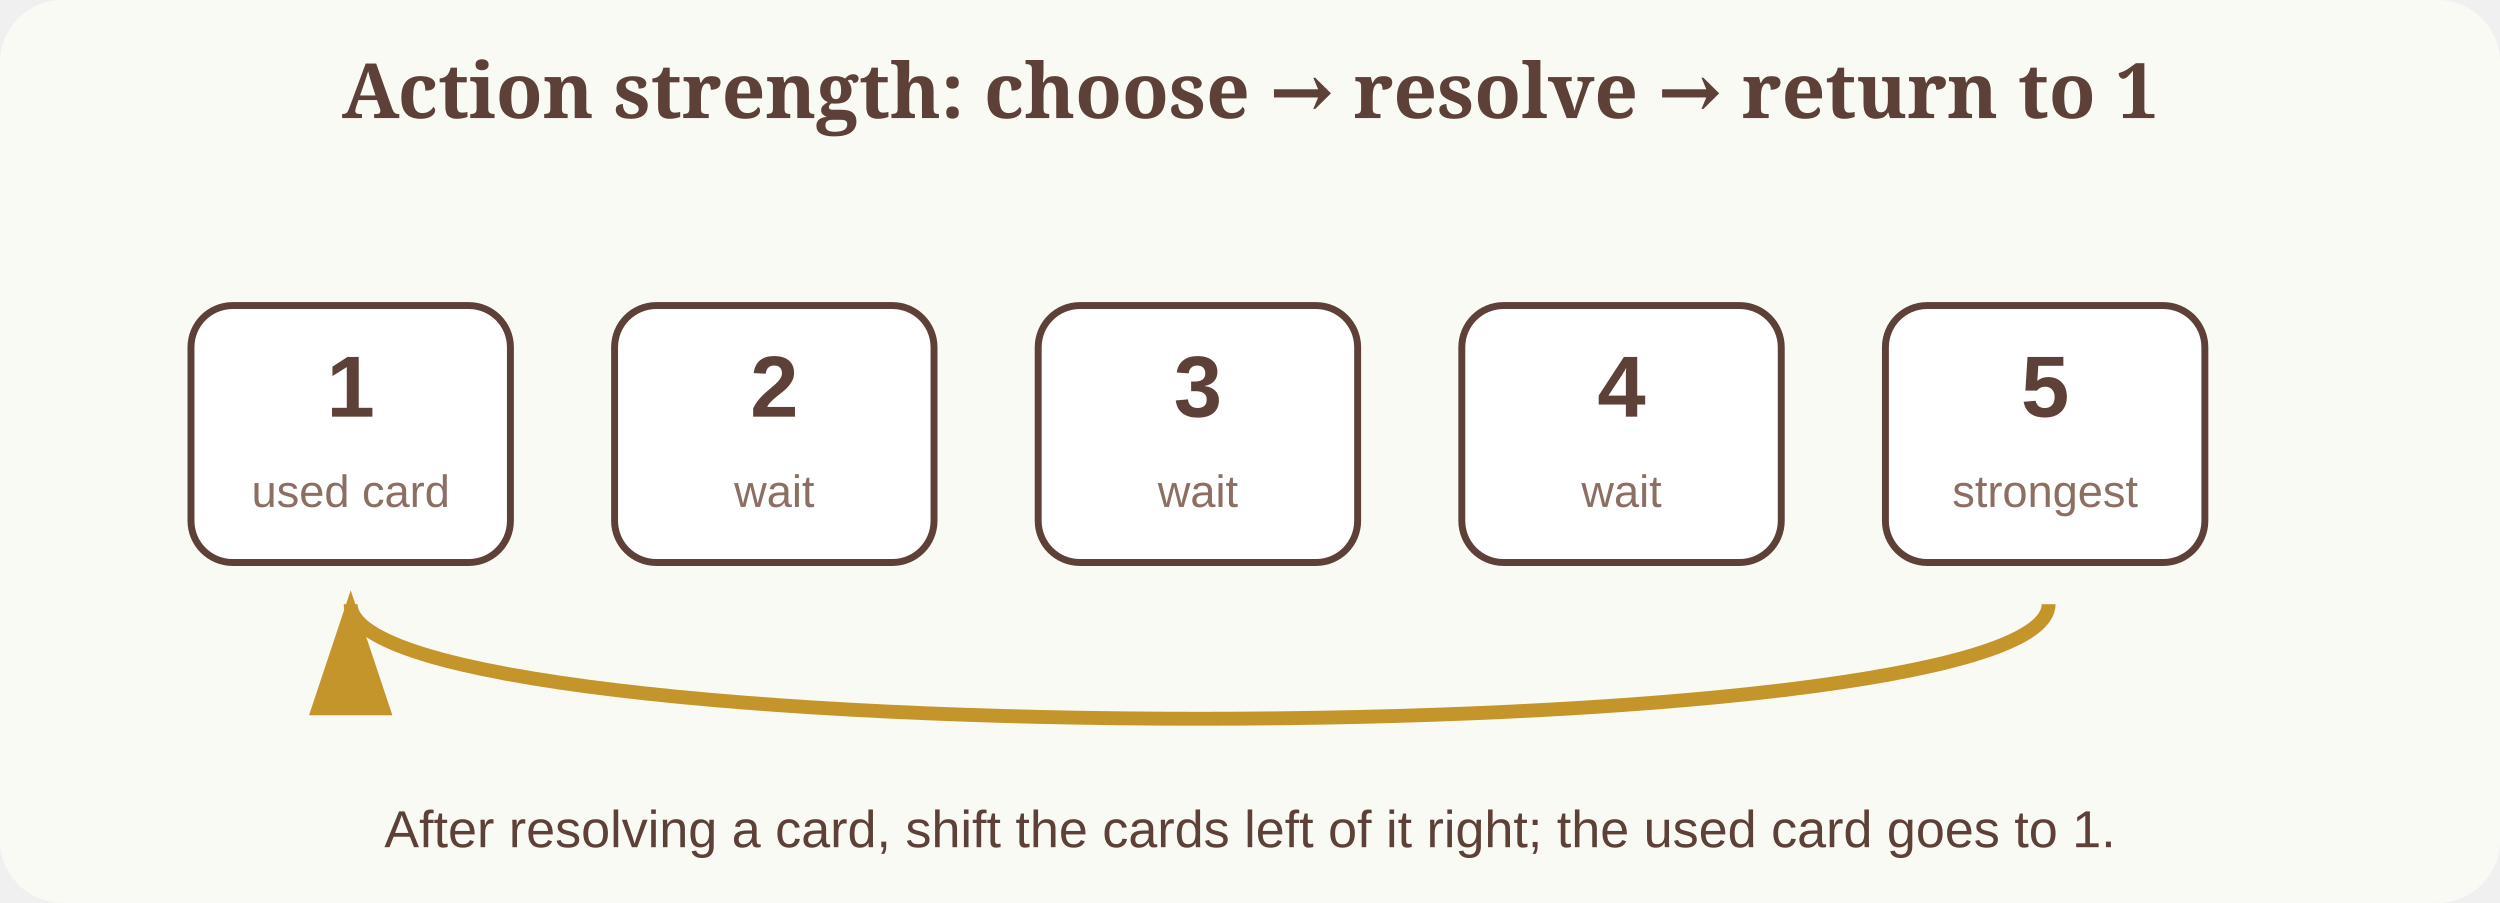
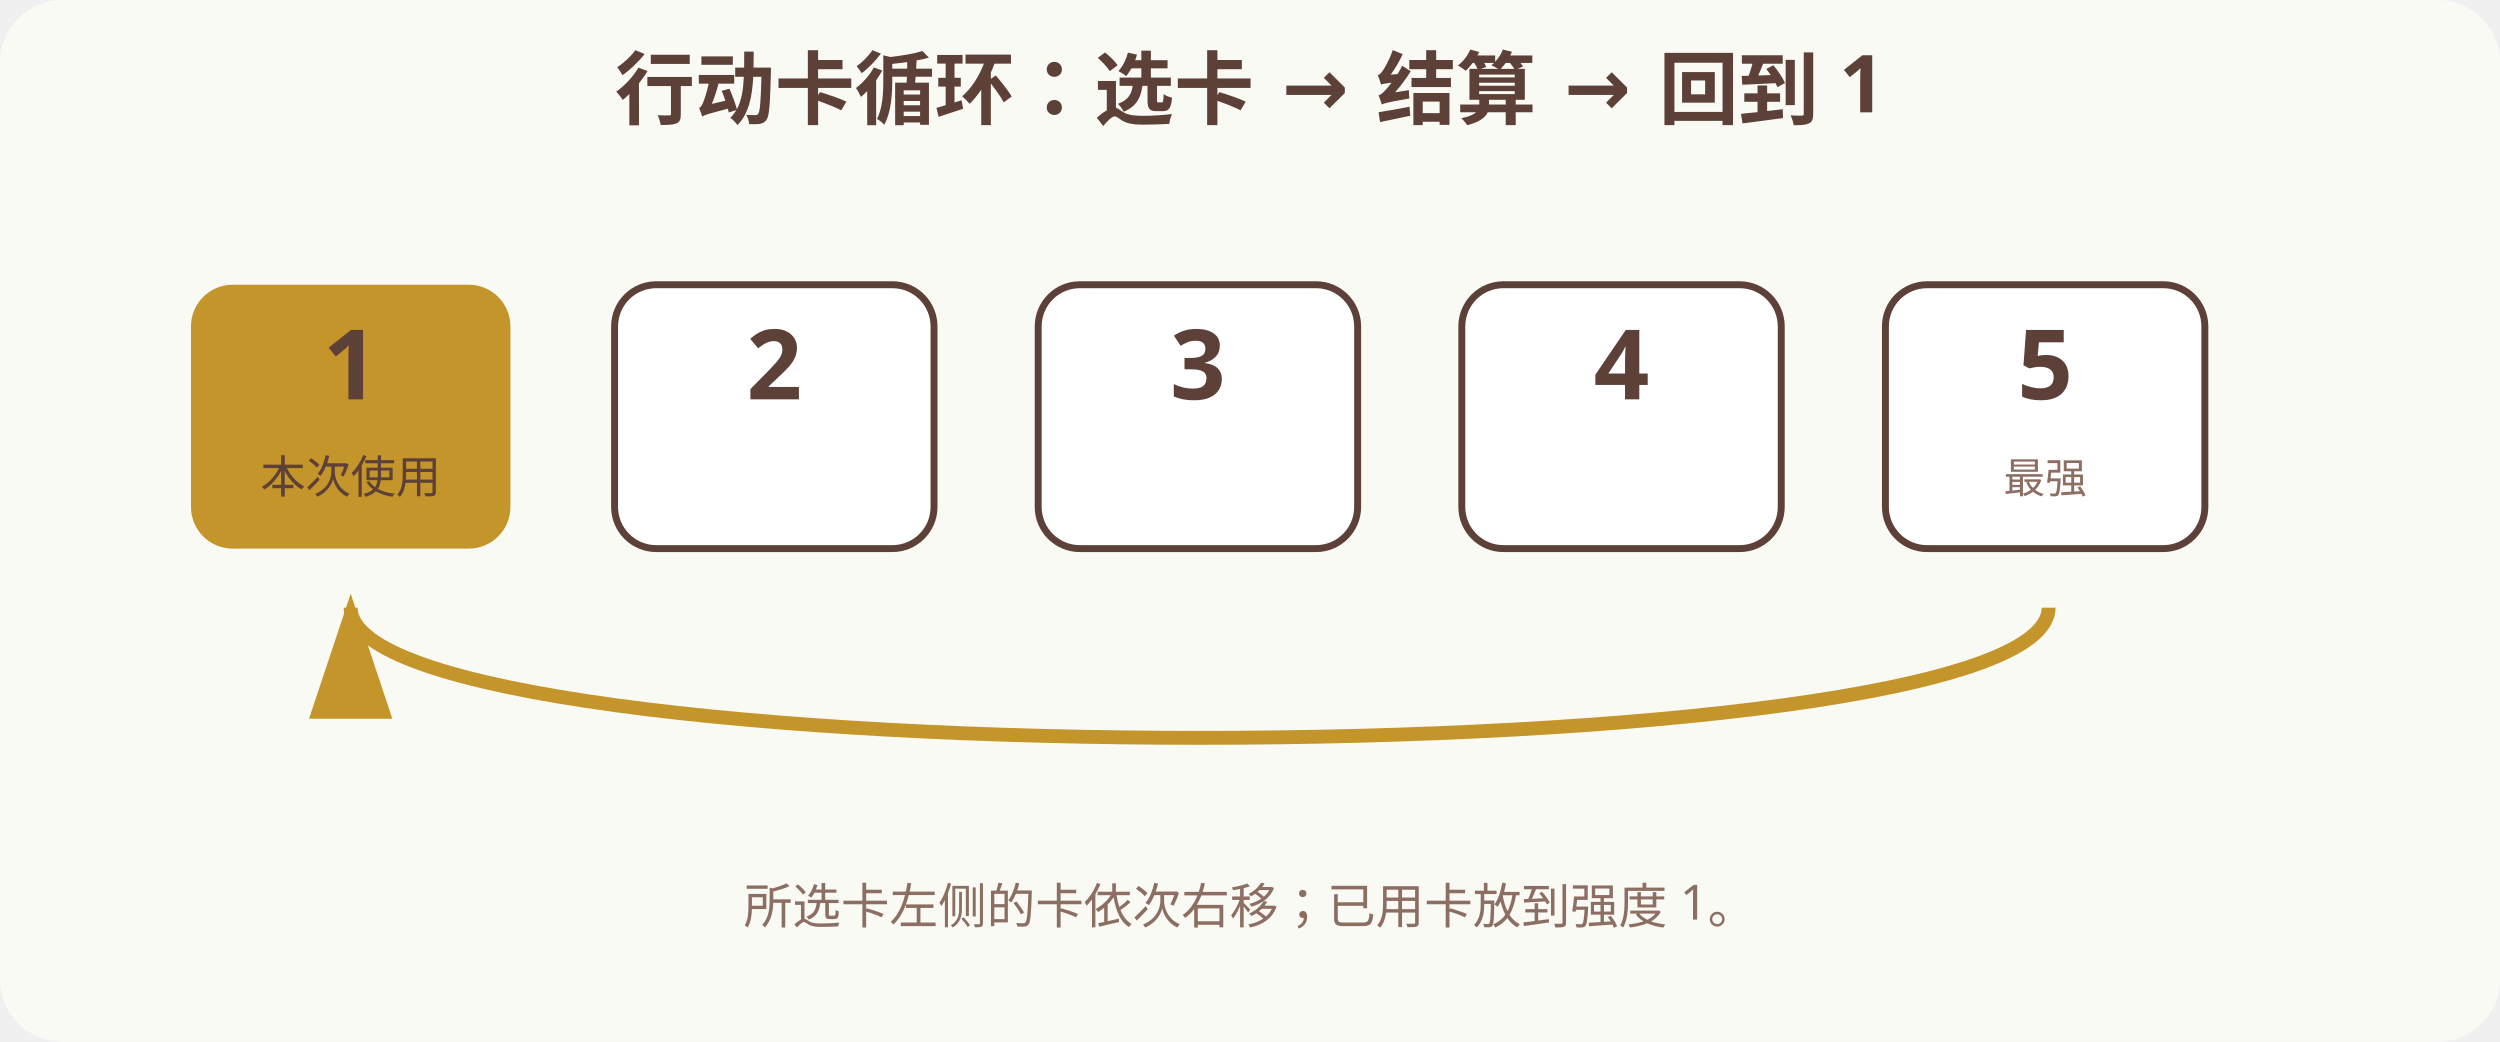
- <svg xmlns="http://www.w3.org/2000/svg" viewBox="0 0 720 260" role="img" aria-labelledby="title desc">
+ <svg xmlns="http://www.w3.org/2000/svg" viewBox="0 0 720 300" role="img">
+   <rect width="720" height="300" rx="18" fill="#FAFAF5" />
+   <style>text{font-family:'PingFang SC', 'Hiragino Sans GB', 'Microsoft YaHei', sans-serif;fill:#5D4037}.title{font-family:Georgia,'PingFang SC', 'Hiragino Sans GB', 'Microsoft YaHei', sans-serif;font-size:23px;font-weight:700}.label{font-size:16px;font-weight:700}.body{font-size:14px;fill:#8D6E63}.small{font-size:12px;fill:#8D6E63}.box{fill:#fff;stroke:#5D4037;stroke-width:2}.gold{fill:#C4952A}.green{fill:#DCE8C5;stroke:#5D4037;stroke-width:2}</style>
  <defs>
    <marker id="arrow" markerWidth="10" markerHeight="10" refX="8" refY="3" orient="auto">
      <path d="M0,0 L0,6 L9,3 z" fill="#C4952A" />
    </marker>
  </defs>
-   <rect width="720" height="260" rx="18" fill="#FAFAF5" />
-   <text x="360" y="34" text-anchor="middle" font-family="Georgia,serif" font-size="22" font-weight="700" fill="#5D4037">Action strength: choose → resolve → return to 1</text>
-   <g font-family="Arial,sans-serif" text-anchor="middle">
-     <g fill="#fff" stroke="#5D4037" stroke-width="2">
-       <rect x="55" y="88" width="92" height="74" rx="12" />
-       <rect x="177" y="88" width="92" height="74" rx="12" />
-       <rect x="299" y="88" width="92" height="74" rx="12" />
-       <rect x="421" y="88" width="92" height="74" rx="12" />
-       <rect x="543" y="88" width="92" height="74" rx="12" />
-     </g>
-     <g font-size="25" font-weight="700" fill="#5D4037">
-       <text x="101" y="120">1</text>
-       <text x="223" y="120">2</text>
-       <text x="345" y="120">3</text>
-       <text x="467" y="120">4</text>
-       <text x="589" y="120">5</text>
-     </g>
-     <g font-size="13" fill="#8D6E63">
-       <text x="101" y="146">used card</text>
-       <text x="223" y="146">wait</text>
-       <text x="345" y="146">wait</text>
-       <text x="467" y="146">wait</text>
-       <text x="589" y="146">strongest</text>
-     </g>
+   <text x="360" y="34" text-anchor="middle" class="title">行动卡循环：选卡 → 结算 → 回到 1</text>
+   <g text-anchor="middle">
+     <rect x="55" y="82" width="92" height="76" rx="12" class="gold" />
+     <rect x="177" y="82" width="92" height="76" rx="12" class="box" />
+     <rect x="299" y="82" width="92" height="76" rx="12" class="box" />
+     <rect x="421" y="82" width="92" height="76" rx="12" class="box" />
+     <rect x="543" y="82" width="92" height="76" rx="12" class="box" />
+     <text x="101" y="115" font-size="28" font-weight="700" fill="#fff">1</text>
+     <text x="101" y="142" font-size="13" fill="#fff">本次使用</text>
+     <text x="223" y="115" font-size="28" font-weight="700">2</text>
+     <text x="345" y="115" font-size="28" font-weight="700">3</text>
+     <text x="467" y="115" font-size="28" font-weight="700">4</text>
+     <text x="589" y="115" font-size="28" font-weight="700">5</text>
+     <text x="589" y="142" class="small">最强</text>
  </g>
-   <path d="M590 174 C590 218 101 218 101 174" fill="none" stroke="#C4952A" stroke-width="4" marker-end="url(#arrow)" />
-   <text x="360" y="244" text-anchor="middle" font-family="Arial,sans-serif" font-size="15" fill="#5D4037">After resolving a card, shift the cards left of it right; the used card goes to 1.</text>
+   <path d="M590 175 C590 225 101 225 101 175" fill="none" stroke="#C4952A" stroke-width="4" marker-end="url(#arrow)" />
+   <text x="360" y="266" text-anchor="middle" class="body">所选卡左侧的卡依次右移；已用卡放到强度 1。</text>
</svg>
